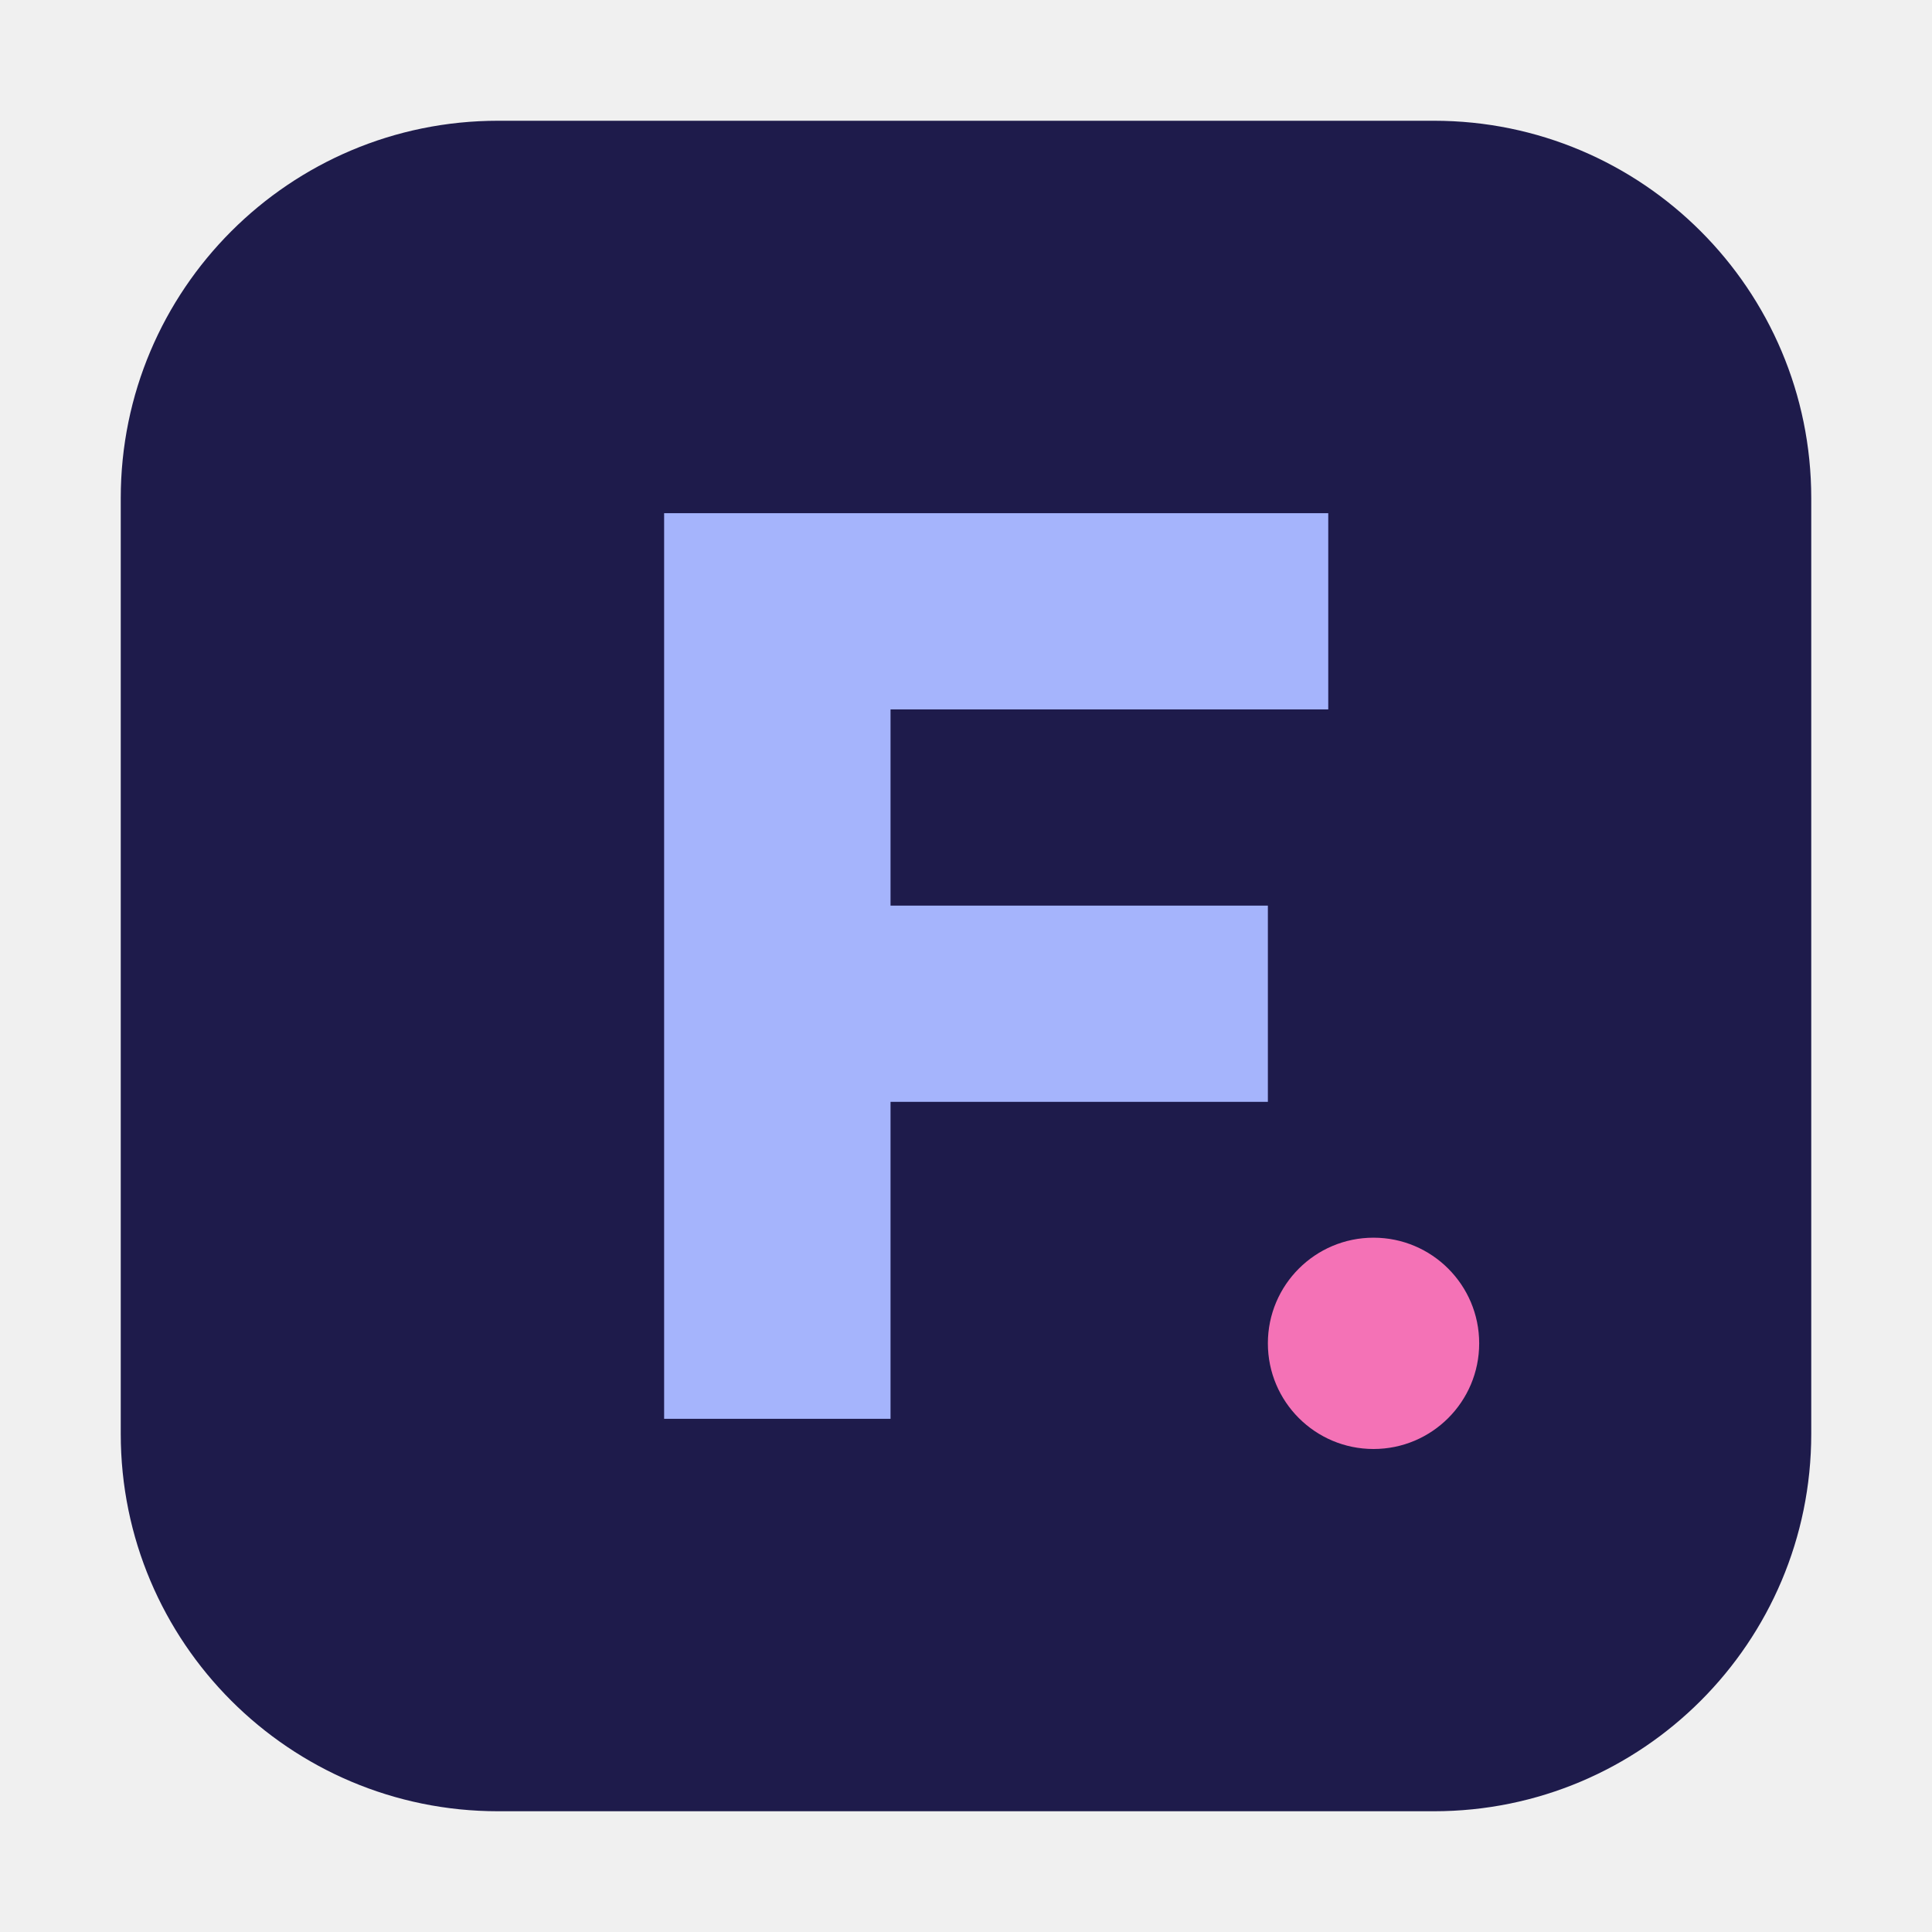
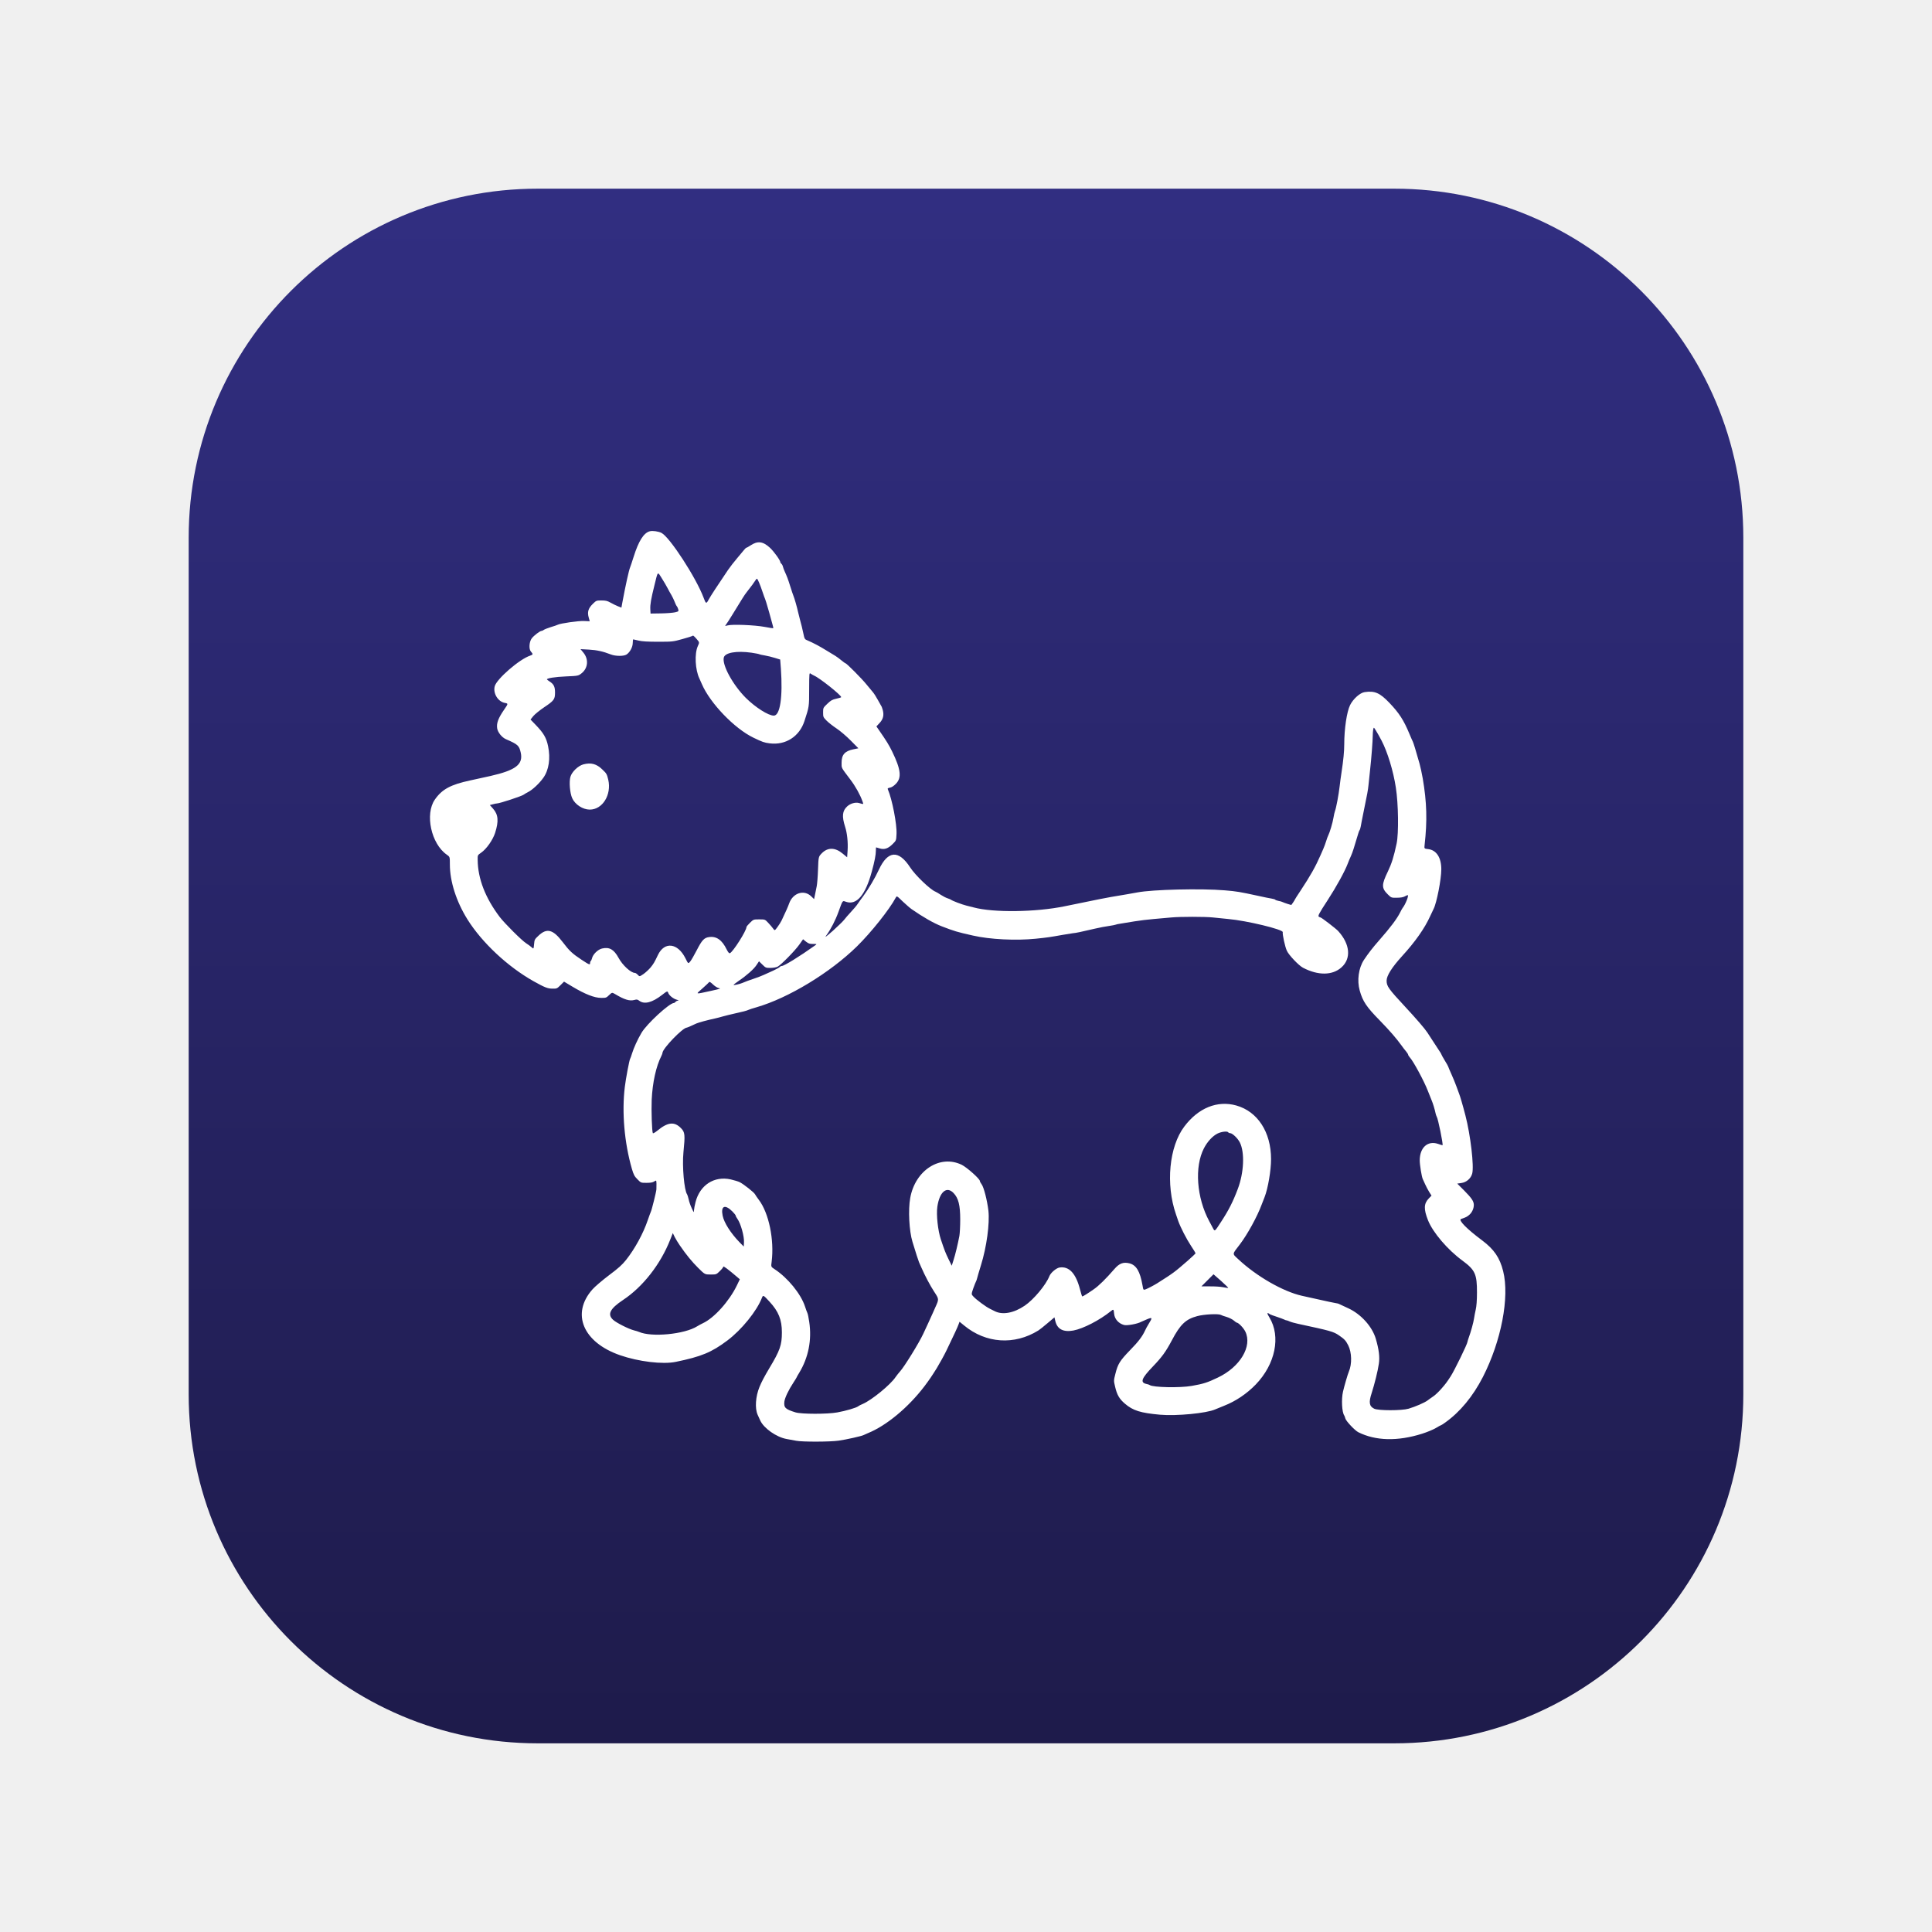
<svg xmlns="http://www.w3.org/2000/svg" viewBox="0 0 1024 1024">
-   <rect x="64" y="64" width="896" height="896" rx="200" fill="#1e1b4b" />
-   <path d="M352 272h352v104H472v104h200v104H472v168H352z" fill="#a5b4fc" />
-   <circle cx="728" cy="712" r="56" fill="#f472b6" />
+   <defs>
+     <linearGradient id="bg" x1="0" y1="0" x2="0" y2="1">
+       <stop offset="0" stop-color="#312e81" />
+       <stop offset="1" stop-color="#1e1b4b" />
+     </linearGradient>
+   </defs>
+   <rect x="100" y="100" width="824" height="824" rx="185" fill="url(#bg)" />
+   <g transform="translate(207.00 260.48) scale(0.4083)">
+     <g transform="translate(0,1281) scale(0.1,-0.1)" fill="#ffffff" stroke="none">
+       <path d="M3365 12293 c-79 -21 -145 -126 -210 -333 -20 -63 -40 -124 -45 -135 -15 -33 -60 -236 -101 -457 l-12 -66 -46 18 c-25 10 -68 31 -96 47 -41 23 -62 28 -117 28 -66 0 -68 -1 -113 -45 -58 -57 -73 -104 -53 -175 l14 -50 -73 3 c-72 4 -307 -30 -342 -48 -9 -5 -50 -19 -91 -31 -41 -13 -82 -29 -91 -36 -8 -7 -21 -13 -28 -13 -21 0 -99 -59 -128 -97 -33 -43 -40 -137 -12 -170 31 -35 30 -41 -8 -54 -139 -45 -438 -305 -461 -399 -23 -92 43 -199 132 -215 45 -9 45 -8 -12 -91 -74 -108 -98 -172 -88 -239 8 -52 61 -118 114 -141 156 -68 171 -82 192 -174 34 -154 -65 -229 -395 -304 -60 -13 -177 -39 -260 -57 -256 -55 -367 -115 -460 -249 -131 -189 -48 -574 155 -715 40 -28 40 -28 40 -126 0 -221 83 -481 228 -714 189 -302 523 -614 857 -802 147 -82 184 -97 248 -97 55 -1 59 1 103 45 l46 46 112 -67 c159 -95 282 -144 368 -144 64 -1 69 1 105 36 38 36 38 36 78 13 122 -73 189 -93 250 -76 32 9 41 7 66 -12 66 -48 167 -21 293 77 65 51 72 54 80 28 10 -32 65 -77 109 -89 24 -6 33 -11 21 -12 -12 -1 -27 -8 -34 -16 -7 -8 -16 -15 -21 -15 -58 0 -352 -270 -421 -387 -51 -86 -101 -196 -123 -268 -10 -33 -21 -64 -25 -70 -10 -13 -56 -257 -69 -365 -40 -329 -6 -724 92 -1064 23 -77 33 -96 72 -135 45 -46 45 -46 118 -46 53 0 80 5 100 18 27 17 27 17 29 -30 0 -27 0 -59 -1 -73 -2 -33 -61 -270 -72 -290 -4 -8 -22 -57 -40 -109 -58 -172 -167 -372 -282 -517 -51 -64 -99 -107 -222 -199 -86 -65 -182 -147 -213 -182 -281 -315 -125 -689 358 -856 239 -83 554 -121 722 -86 331 68 465 123 671 278 185 139 383 384 448 554 15 38 19 36 97 -49 119 -128 162 -236 162 -400 0 -166 -25 -236 -164 -467 -64 -108 -99 -174 -127 -242 -51 -125 -61 -277 -24 -360 10 -22 25 -56 34 -75 47 -102 210 -216 341 -240 36 -6 92 -16 125 -23 80 -16 436 -15 550 1 101 14 299 59 324 72 9 5 34 16 56 25 241 97 526 334 736 610 64 85 93 128 160 235 33 54 100 175 126 230 96 198 147 309 157 339 l12 33 60 -49 c282 -233 652 -258 964 -64 14 8 66 50 117 93 l91 77 12 -50 c25 -104 104 -145 234 -121 128 24 341 134 486 251 35 29 37 28 43 -36 7 -67 58 -124 128 -143 38 -11 176 14 221 40 9 5 44 20 78 34 71 29 73 23 19 -64 -16 -26 -36 -62 -44 -81 -36 -78 -86 -145 -198 -259 -130 -135 -156 -176 -188 -305 -22 -86 -22 -88 -4 -164 25 -109 55 -160 127 -222 106 -91 203 -121 457 -144 212 -19 606 19 716 69 17 7 68 28 115 47 151 59 295 156 411 276 255 264 328 623 178 870 -36 58 -34 72 6 42 6 -4 46 -19 90 -33 44 -15 88 -31 97 -36 10 -6 23 -10 29 -10 6 0 25 -7 42 -15 18 -8 66 -21 107 -30 419 -90 460 -101 530 -149 73 -50 90 -68 122 -131 46 -91 50 -243 8 -340 -14 -31 -61 -194 -76 -260 -23 -100 -14 -268 16 -310 4 -5 10 -22 14 -38 8 -34 123 -156 168 -179 226 -113 510 -120 828 -20 63 20 144 53 179 74 34 21 66 38 70 38 3 0 26 15 51 33 194 138 360 339 490 592 238 466 348 1034 263 1373 -43 174 -118 284 -273 400 -200 149 -314 265 -273 278 61 20 81 30 110 57 35 32 56 83 55 128 -1 46 -30 88 -124 183 l-91 91 54 8 c66 9 123 59 140 122 26 93 -22 502 -88 755 -33 128 -72 261 -83 285 -5 11 -20 52 -33 90 -14 39 -43 111 -66 161 -23 51 -41 94 -41 97 0 4 -20 40 -45 80 -25 41 -45 78 -45 82 0 4 -13 25 -29 48 -15 23 -53 80 -83 127 -30 47 -61 95 -69 106 -34 52 -143 178 -283 329 -223 240 -246 272 -246 345 0 64 69 173 199 316 173 189 295 363 366 520 20 43 40 86 45 95 39 74 100 383 100 515 0 151 -63 248 -169 261 -53 6 -53 6 -48 52 36 317 29 556 -24 866 -12 66 -30 152 -41 190 -45 159 -79 271 -87 286 -5 9 -25 54 -44 100 -75 181 -134 272 -261 405 -124 130 -191 159 -322 139 -59 -8 -149 -89 -188 -168 -43 -87 -76 -308 -76 -511 0 -91 -11 -203 -35 -361 -8 -49 -19 -133 -25 -185 -12 -105 -45 -282 -60 -318 -5 -12 -14 -52 -20 -88 -10 -64 -49 -194 -68 -230 -6 -11 -18 -44 -27 -74 -9 -30 -26 -75 -37 -100 -11 -25 -26 -61 -35 -80 -65 -149 -130 -265 -260 -462 -40 -60 -73 -111 -73 -114 0 -3 -10 -19 -22 -37 -13 -18 -23 -33 -24 -34 -1 -4 -96 27 -115 37 -9 5 -33 12 -53 15 -20 4 -38 11 -41 15 -3 5 -24 11 -48 15 -23 3 -100 19 -172 35 -241 52 -279 59 -435 72 -308 26 -938 11 -1135 -27 -38 -7 -99 -18 -135 -24 -130 -21 -306 -52 -350 -62 -25 -6 -124 -26 -220 -45 -96 -20 -204 -41 -240 -49 -374 -77 -924 -84 -1180 -15 -19 5 -62 16 -95 24 -60 15 -181 61 -200 76 -5 4 -26 13 -45 19 -20 6 -58 26 -86 44 -28 19 -59 37 -69 41 -67 25 -265 215 -330 316 -150 230 -290 220 -406 -30 -49 -107 -137 -255 -204 -345 -25 -33 -57 -78 -71 -99 -14 -22 -54 -69 -88 -105 -34 -36 -74 -83 -90 -104 -16 -20 -81 -83 -144 -140 -96 -84 -111 -94 -83 -57 56 77 116 193 155 301 58 158 50 149 99 132 137 -47 251 87 334 392 37 135 53 218 53 273 0 23 1 42 3 42 1 0 22 -6 47 -14 61 -18 109 -2 169 58 45 45 45 45 49 129 7 125 -57 452 -112 579 -6 13 -1 18 27 23 22 4 50 22 77 50 77 79 65 186 -49 420 -44 89 -71 133 -175 283 l-29 42 41 44 c47 50 59 101 42 167 -7 24 -15 49 -20 54 -4 6 -24 42 -45 80 -21 39 -50 84 -64 100 -15 17 -52 62 -83 100 -60 75 -259 275 -273 275 -4 0 -28 17 -53 38 -24 20 -59 46 -77 57 -19 11 -71 43 -117 71 -85 53 -172 99 -243 129 -41 17 -41 18 -59 104 -10 47 -26 115 -37 151 -10 36 -23 88 -29 115 -13 62 -48 183 -60 210 -5 11 -23 65 -40 119 -29 94 -43 131 -75 201 -8 17 -17 42 -21 57 -3 15 -12 32 -20 39 -8 6 -14 15 -14 20 0 24 -81 137 -135 188 -91 84 -160 92 -253 30 -24 -16 -47 -29 -52 -29 -5 0 -19 -14 -32 -30 -13 -17 -53 -65 -90 -108 -37 -43 -90 -111 -118 -152 -135 -199 -227 -340 -250 -383 -31 -59 -37 -57 -66 23 -97 260 -439 786 -547 842 -40 20 -117 31 -152 21z m231 -738 c14 -27 36 -68 50 -90 13 -22 31 -60 41 -85 9 -25 22 -52 29 -60 7 -8 15 -27 19 -41 6 -25 4 -27 -42 -38 -26 -6 -109 -13 -183 -14 l-135 -2 -3 57 c-3 59 9 131 53 308 47 191 39 184 96 93 27 -43 61 -100 75 -128z m1188 72 c12 -29 31 -77 40 -107 10 -30 22 -64 26 -75 14 -31 36 -100 65 -205 15 -52 33 -119 41 -149 9 -29 14 -55 12 -56 -2 -2 -53 5 -113 17 -128 24 -421 36 -480 19 -34 -9 -36 -9 -23 7 8 9 46 68 84 130 134 219 159 259 182 288 76 98 94 122 113 152 27 41 25 41 53 -21z m-811 -732 c38 -44 38 -44 16 -92 -45 -98 -35 -308 21 -423 4 -8 18 -40 31 -70 107 -249 424 -578 669 -696 116 -56 141 -65 212 -74 207 -26 386 89 451 290 61 187 61 182 61 412 1 215 1 217 21 202 11 -8 30 -18 42 -24 72 -30 353 -254 353 -280 0 -4 -28 -13 -62 -20 -54 -12 -71 -21 -118 -66 -54 -52 -55 -53 -55 -113 0 -58 2 -62 45 -106 25 -25 83 -71 130 -102 47 -31 130 -102 184 -157 l99 -100 -64 -13 c-112 -23 -154 -70 -154 -173 0 -75 -10 -56 113 -219 67 -88 128 -198 158 -283 15 -43 20 -41 -47 -22 -44 12 -109 -6 -150 -43 -65 -59 -72 -129 -28 -267 26 -80 39 -200 32 -308 l-6 -87 -58 48 c-97 81 -193 83 -270 5 -44 -45 -44 -45 -50 -212 -3 -92 -11 -189 -17 -217 -6 -27 -16 -76 -22 -109 l-12 -58 -37 36 c-93 91 -237 45 -286 -90 -15 -43 -41 -102 -99 -224 -9 -19 -33 -57 -53 -84 -36 -49 -36 -49 -57 -20 -11 16 -39 49 -63 74 -42 45 -42 45 -117 45 -75 0 -75 0 -121 -45 -25 -24 -45 -49 -45 -55 0 -48 -175 -323 -215 -339 -10 -4 -23 12 -41 47 -60 125 -135 177 -231 162 -63 -9 -91 -40 -158 -170 -33 -64 -71 -130 -85 -147 -26 -31 -26 -31 -63 44 -100 198 -271 218 -356 41 -46 -97 -57 -115 -96 -163 -22 -26 -63 -64 -91 -84 -52 -35 -52 -35 -75 -10 -12 13 -29 24 -36 24 -53 0 -161 99 -213 195 -60 110 -119 144 -214 122 -54 -12 -120 -76 -131 -128 -4 -16 -11 -31 -16 -34 -5 -4 -9 -15 -9 -26 0 -28 -8 -25 -109 41 -121 80 -160 116 -247 231 -125 165 -206 186 -316 80 -47 -44 -50 -50 -55 -109 -6 -63 -6 -63 -32 -39 -14 13 -46 36 -71 52 -56 35 -280 259 -342 340 -188 248 -285 500 -287 742 -1 62 -1 62 44 93 70 48 152 165 182 257 49 153 42 238 -27 316 l-41 46 38 10 c21 6 45 11 54 11 35 0 327 96 349 115 8 7 34 22 56 33 57 29 147 113 198 186 71 100 94 251 61 409 -23 111 -58 170 -163 279 l-65 67 36 45 c20 24 83 75 139 113 130 87 143 104 143 193 0 76 -16 109 -73 145 -17 11 -31 22 -32 25 -1 16 106 33 247 39 161 7 161 7 207 44 80 67 89 180 19 265 l-37 45 109 -6 c104 -6 182 -23 285 -63 62 -24 168 -24 203 -1 44 29 80 95 81 149 1 27 3 48 6 48 3 0 34 -7 70 -16 47 -11 118 -15 255 -15 186 0 192 1 314 35 68 19 126 37 129 40 9 10 16 5 55 -39z m712 -178 c50 -8 96 -16 101 -20 6 -3 39 -11 73 -16 35 -6 94 -20 131 -32 l68 -21 9 -117 c26 -370 -10 -611 -92 -611 -71 0 -239 107 -364 231 -169 170 -309 427 -285 523 16 64 164 90 359 63z m8180 -1142 c76 -145 153 -396 185 -610 33 -209 38 -593 10 -725 -37 -174 -65 -262 -114 -364 -83 -171 -83 -215 -1 -296 46 -45 46 -45 118 -44 48 0 82 6 102 17 17 9 34 17 38 17 20 0 -29 -123 -66 -168 -5 -7 -21 -34 -33 -60 -41 -81 -124 -192 -271 -359 -86 -98 -140 -168 -198 -255 -69 -106 -91 -266 -54 -397 39 -140 87 -212 263 -391 126 -129 215 -232 281 -324 17 -24 42 -57 58 -75 15 -18 27 -38 27 -44 0 -6 11 -22 23 -36 46 -50 185 -308 232 -431 20 -52 28 -72 48 -120 19 -44 43 -124 52 -170 4 -19 11 -39 15 -45 17 -22 86 -359 76 -372 -1 -1 -27 7 -59 18 -134 45 -237 -48 -237 -215 0 -58 25 -211 39 -241 6 -11 19 -42 31 -68 12 -27 35 -71 52 -99 l31 -49 -36 -37 c-64 -67 -67 -137 -10 -282 63 -159 254 -383 448 -525 164 -121 189 -176 188 -415 0 -99 -6 -178 -16 -220 -8 -36 -18 -87 -22 -115 -7 -51 -42 -178 -69 -250 -8 -22 -15 -46 -16 -53 0 -26 -171 -376 -218 -448 -52 -80 -67 -100 -125 -166 -32 -36 -77 -79 -100 -94 -23 -16 -58 -40 -77 -55 -40 -29 -155 -79 -245 -106 -88 -26 -394 -26 -446 0 -65 32 -73 81 -33 203 37 115 80 287 93 379 14 89 1 189 -40 328 -47 157 -191 317 -355 393 -55 25 -107 49 -116 54 -9 6 -36 13 -60 16 -24 4 -110 22 -193 41 -82 18 -188 42 -235 52 -244 55 -588 252 -825 474 -81 76 -83 59 20 193 98 129 225 359 284 519 13 33 29 76 37 95 44 112 84 346 84 493 0 350 -174 618 -451 696 -246 69 -493 -31 -675 -273 -197 -260 -244 -750 -108 -1141 7 -22 20 -60 29 -85 29 -82 107 -234 166 -323 33 -49 59 -92 59 -96 0 -4 -46 -48 -102 -97 -173 -150 -180 -156 -393 -291 -41 -26 -121 -68 -152 -80 -31 -11 -31 -11 -42 53 -32 180 -80 261 -169 284 -79 20 -132 0 -195 -73 -110 -127 -203 -219 -269 -264 -74 -52 -140 -93 -149 -93 -3 0 -16 41 -29 92 -54 208 -141 302 -265 284 -43 -7 -114 -67 -132 -111 -45 -115 -204 -305 -320 -384 -142 -97 -290 -124 -392 -71 -9 5 -36 18 -60 30 -52 25 -175 116 -214 158 -29 30 -29 30 -2 109 16 43 31 83 35 88 4 6 10 24 14 40 4 17 26 93 50 170 74 237 115 542 97 708 -16 134 -59 304 -88 343 -13 17 -23 36 -23 43 0 27 -167 176 -235 210 -282 137 -604 -70 -669 -430 -28 -153 -14 -429 29 -569 43 -142 77 -247 85 -265 5 -11 19 -42 31 -70 44 -102 113 -232 165 -312 65 -99 65 -96 14 -208 -5 -11 -19 -42 -31 -70 -12 -27 -38 -86 -59 -130 -21 -44 -50 -107 -65 -140 -54 -117 -246 -428 -302 -489 -16 -17 -41 -50 -57 -72 -65 -99 -311 -300 -426 -349 -25 -10 -52 -24 -60 -31 -23 -19 -163 -60 -270 -79 -131 -24 -465 -23 -542 0 -133 41 -154 61 -146 139 6 50 56 155 119 250 21 32 39 61 39 63 0 3 16 32 36 64 119 197 164 425 129 659 -8 55 -19 108 -25 118 -5 9 -18 46 -30 82 -53 163 -224 372 -393 483 -49 32 -49 32 -40 97 36 284 -36 633 -166 804 -21 28 -44 61 -50 73 -12 24 -146 130 -199 157 -18 9 -71 25 -118 36 -213 46 -398 -73 -455 -295 -10 -38 -19 -86 -20 -105 -1 -35 -1 -34 -29 25 -16 33 -34 85 -40 115 -7 30 -16 60 -20 65 -38 51 -66 366 -48 545 23 232 20 262 -32 315 -86 88 -171 79 -307 -33 -29 -23 -54 -38 -58 -32 -12 20 -21 289 -15 435 11 225 57 433 126 568 8 16 14 33 14 39 0 55 263 328 316 328 4 0 25 9 48 19 23 11 57 26 77 35 33 14 144 44 246 66 24 5 68 17 99 26 32 9 94 24 138 34 121 27 169 39 191 50 11 5 58 21 105 34 415 120 955 448 1305 791 184 181 420 477 503 632 14 25 14 25 90 -49 43 -40 95 -86 117 -101 147 -102 284 -181 390 -222 164 -63 195 -73 405 -120 222 -51 560 -67 815 -41 157 16 187 21 350 50 44 8 103 17 130 21 50 5 88 13 290 60 61 14 143 30 184 35 40 6 77 13 83 16 5 3 34 10 66 14 31 5 111 18 177 29 66 11 181 25 255 31 74 6 176 15 225 20 118 11 438 11 540 0 44 -5 133 -14 198 -20 240 -21 717 -136 709 -171 -6 -26 29 -190 53 -241 25 -56 154 -192 210 -221 195 -102 381 -101 499 5 129 115 112 302 -43 472 -27 30 -217 176 -229 176 -4 0 -13 4 -21 9 -16 10 -2 38 114 216 112 172 223 374 261 475 9 25 28 70 42 100 21 48 36 94 94 290 5 19 14 40 18 45 5 6 11 28 15 50 3 22 20 105 36 185 50 241 57 282 64 350 3 36 12 121 20 190 17 149 35 387 35 451 0 26 3 61 6 79 7 32 7 32 37 -17 17 -26 49 -84 72 -128z m-7381 -2639 c53 0 53 0 24 -21 -198 -141 -399 -265 -430 -265 -8 0 -21 -6 -27 -14 -6 -7 -44 -28 -83 -46 -40 -18 -96 -43 -124 -56 -28 -13 -85 -35 -128 -49 -71 -24 -99 -34 -151 -56 -34 -14 -107 -31 -112 -25 -3 2 26 25 64 51 105 71 200 155 234 208 l32 48 44 -43 c42 -42 46 -43 106 -43 38 1 74 7 93 17 46 25 222 204 279 284 l50 71 38 -31 c32 -25 47 -30 91 -30z m-1229 -571 c36 -9 38 -8 -100 -39 -207 -45 -199 -48 -106 33 44 39 83 76 87 82 4 7 22 -4 48 -29 22 -22 55 -43 71 -47z m6620 -1875 c3 -5 14 -10 24 -10 29 0 99 -67 126 -121 65 -130 53 -393 -27 -604 -63 -167 -118 -275 -216 -425 -85 -131 -82 -129 -107 -82 -11 22 -32 61 -47 88 -165 306 -194 708 -69 948 45 87 111 158 176 191 51 25 129 34 140 15z m-3566 -788 c63 -66 86 -157 86 -342 0 -85 -5 -182 -11 -215 -21 -109 -52 -239 -76 -313 l-23 -73 -43 88 c-41 86 -48 104 -98 252 -39 117 -61 319 -46 426 28 193 121 272 211 177z m-2872 -238 c24 -24 43 -48 43 -54 0 -6 10 -26 23 -43 43 -60 90 -228 85 -307 l-3 -52 -57 58 c-113 117 -198 251 -217 342 -26 128 29 152 126 56z m-682 -441 c85 -124 157 -211 239 -293 86 -85 86 -85 161 -85 74 0 74 0 120 45 25 24 45 50 45 57 0 12 64 -36 179 -134 l35 -30 -38 -79 c-99 -205 -295 -424 -443 -492 -21 -10 -53 -27 -72 -39 -165 -104 -593 -145 -756 -73 -11 5 -40 14 -65 20 -70 18 -225 96 -270 136 -79 71 -42 145 126 257 259 171 489 465 615 786 l33 84 25 -52 c15 -28 44 -77 66 -108z m7119 -552 c-2 -2 -32 2 -66 9 -35 7 -112 12 -172 11 l-110 0 78 78 79 79 98 -86 c53 -48 96 -89 93 -91z m-96 -350 c9 -6 44 -18 76 -27 33 -10 74 -31 92 -46 17 -15 35 -28 39 -28 22 0 88 -68 111 -116 93 -191 -68 -460 -357 -597 -138 -66 -186 -81 -339 -108 -152 -27 -503 -20 -545 11 -5 4 -24 11 -42 14 -86 19 -66 72 84 228 117 122 167 191 245 338 109 207 180 275 330 315 89 24 273 33 306 16z" />
+       <path d="M2502 9267 c-68 -19 -148 -96 -167 -161 -19 -65 -7 -212 23 -278 37 -82 138 -148 228 -148 166 0 285 193 240 388 -17 72 -22 81 -76 132 -76 75 -148 93 -248 67z" />
+     </g>
+   </g>
</svg>
